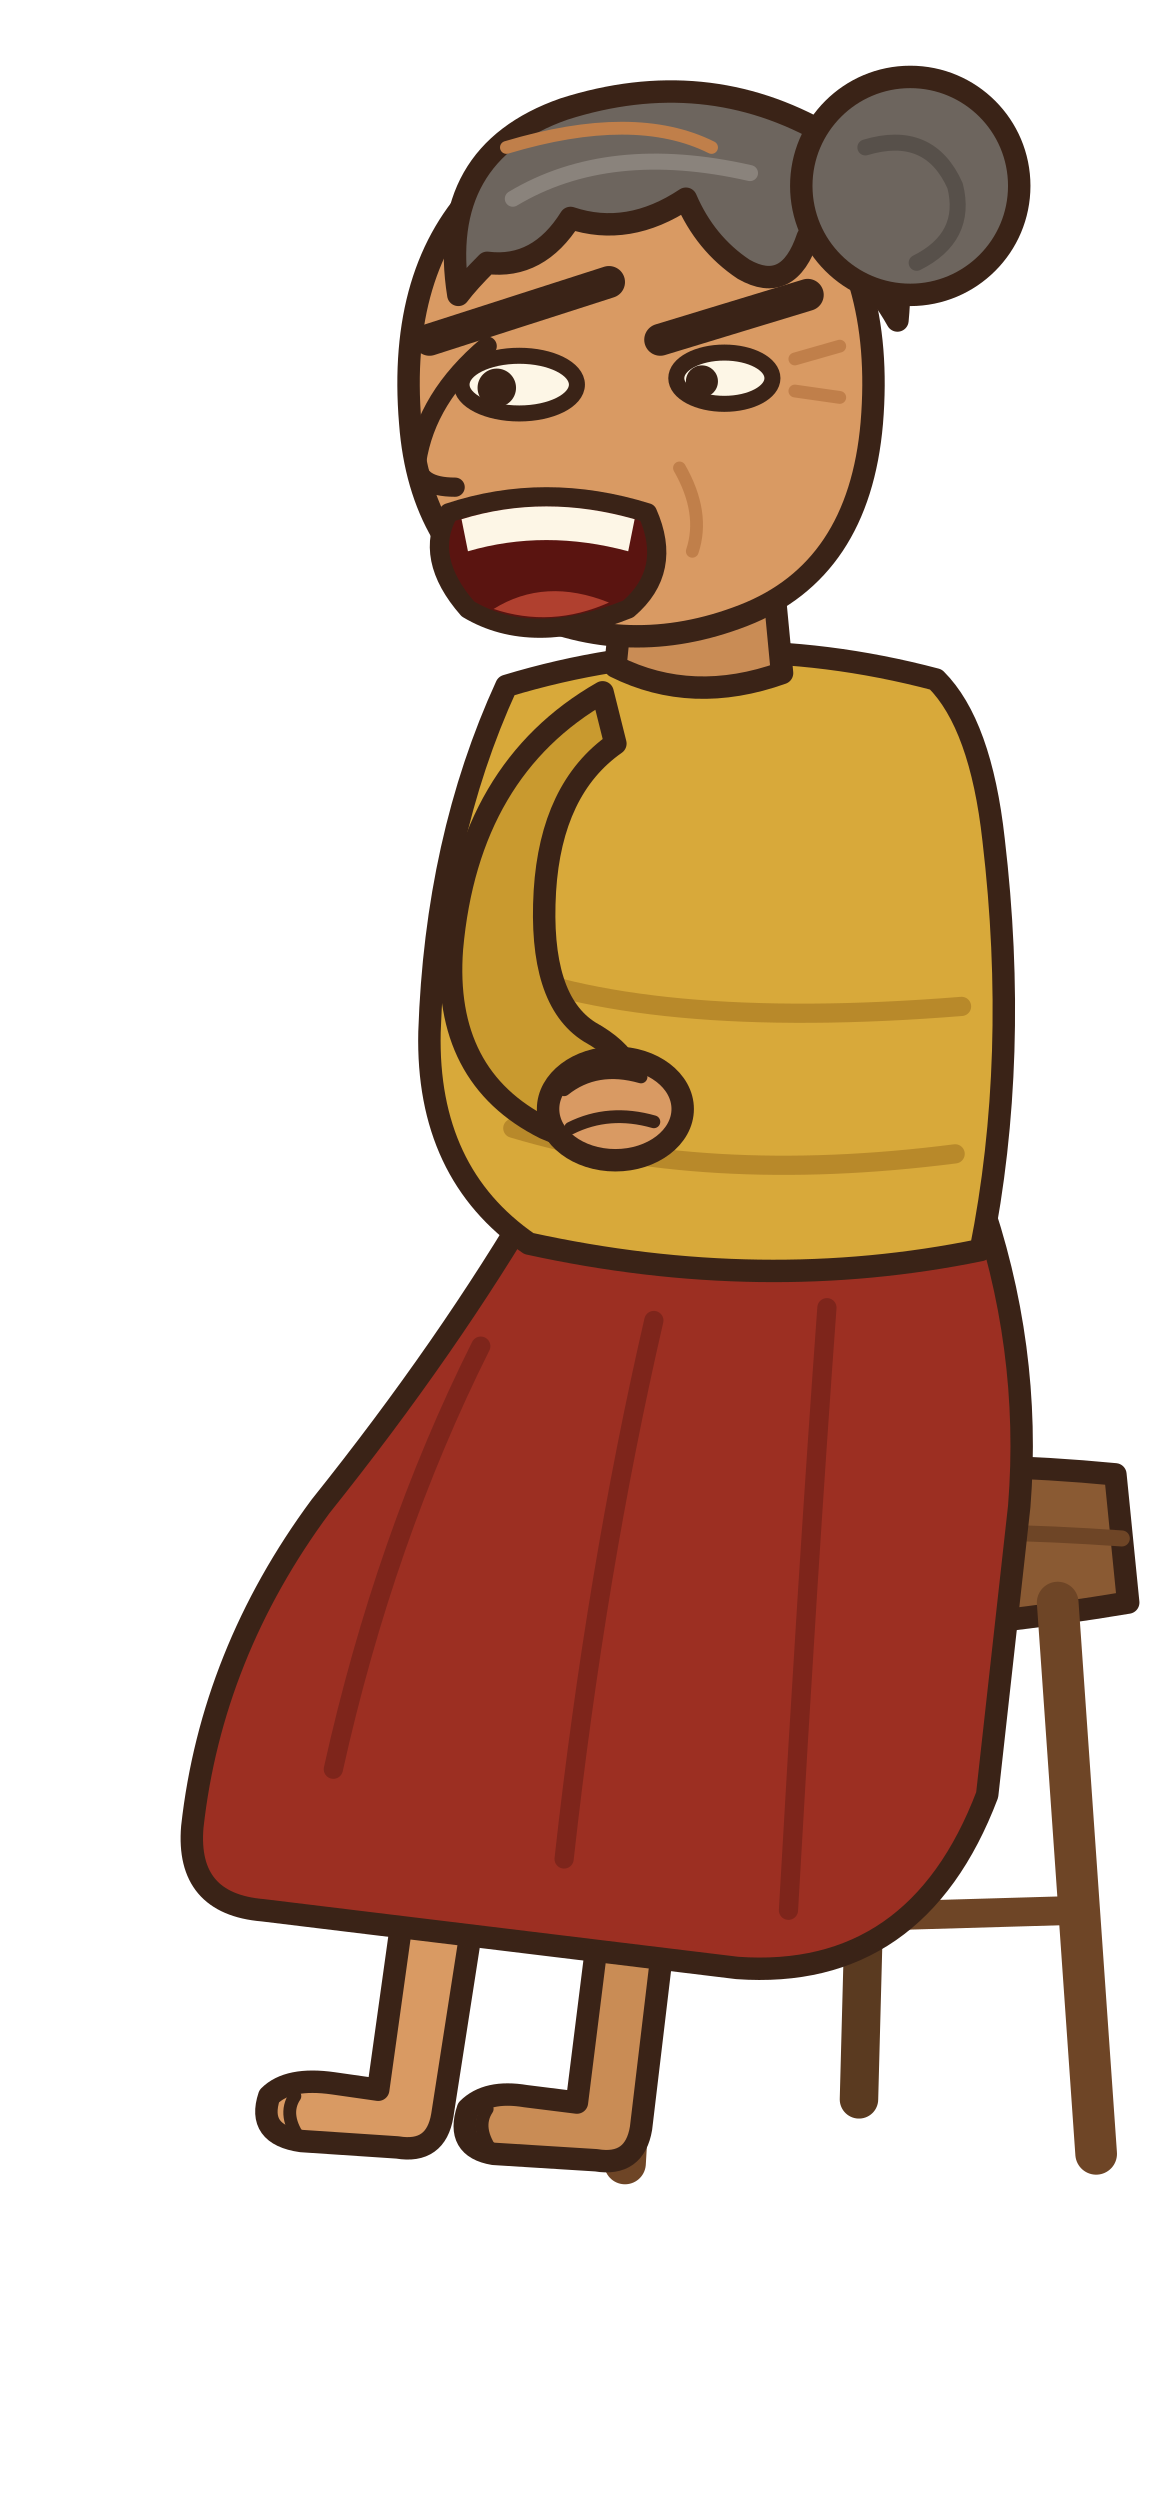
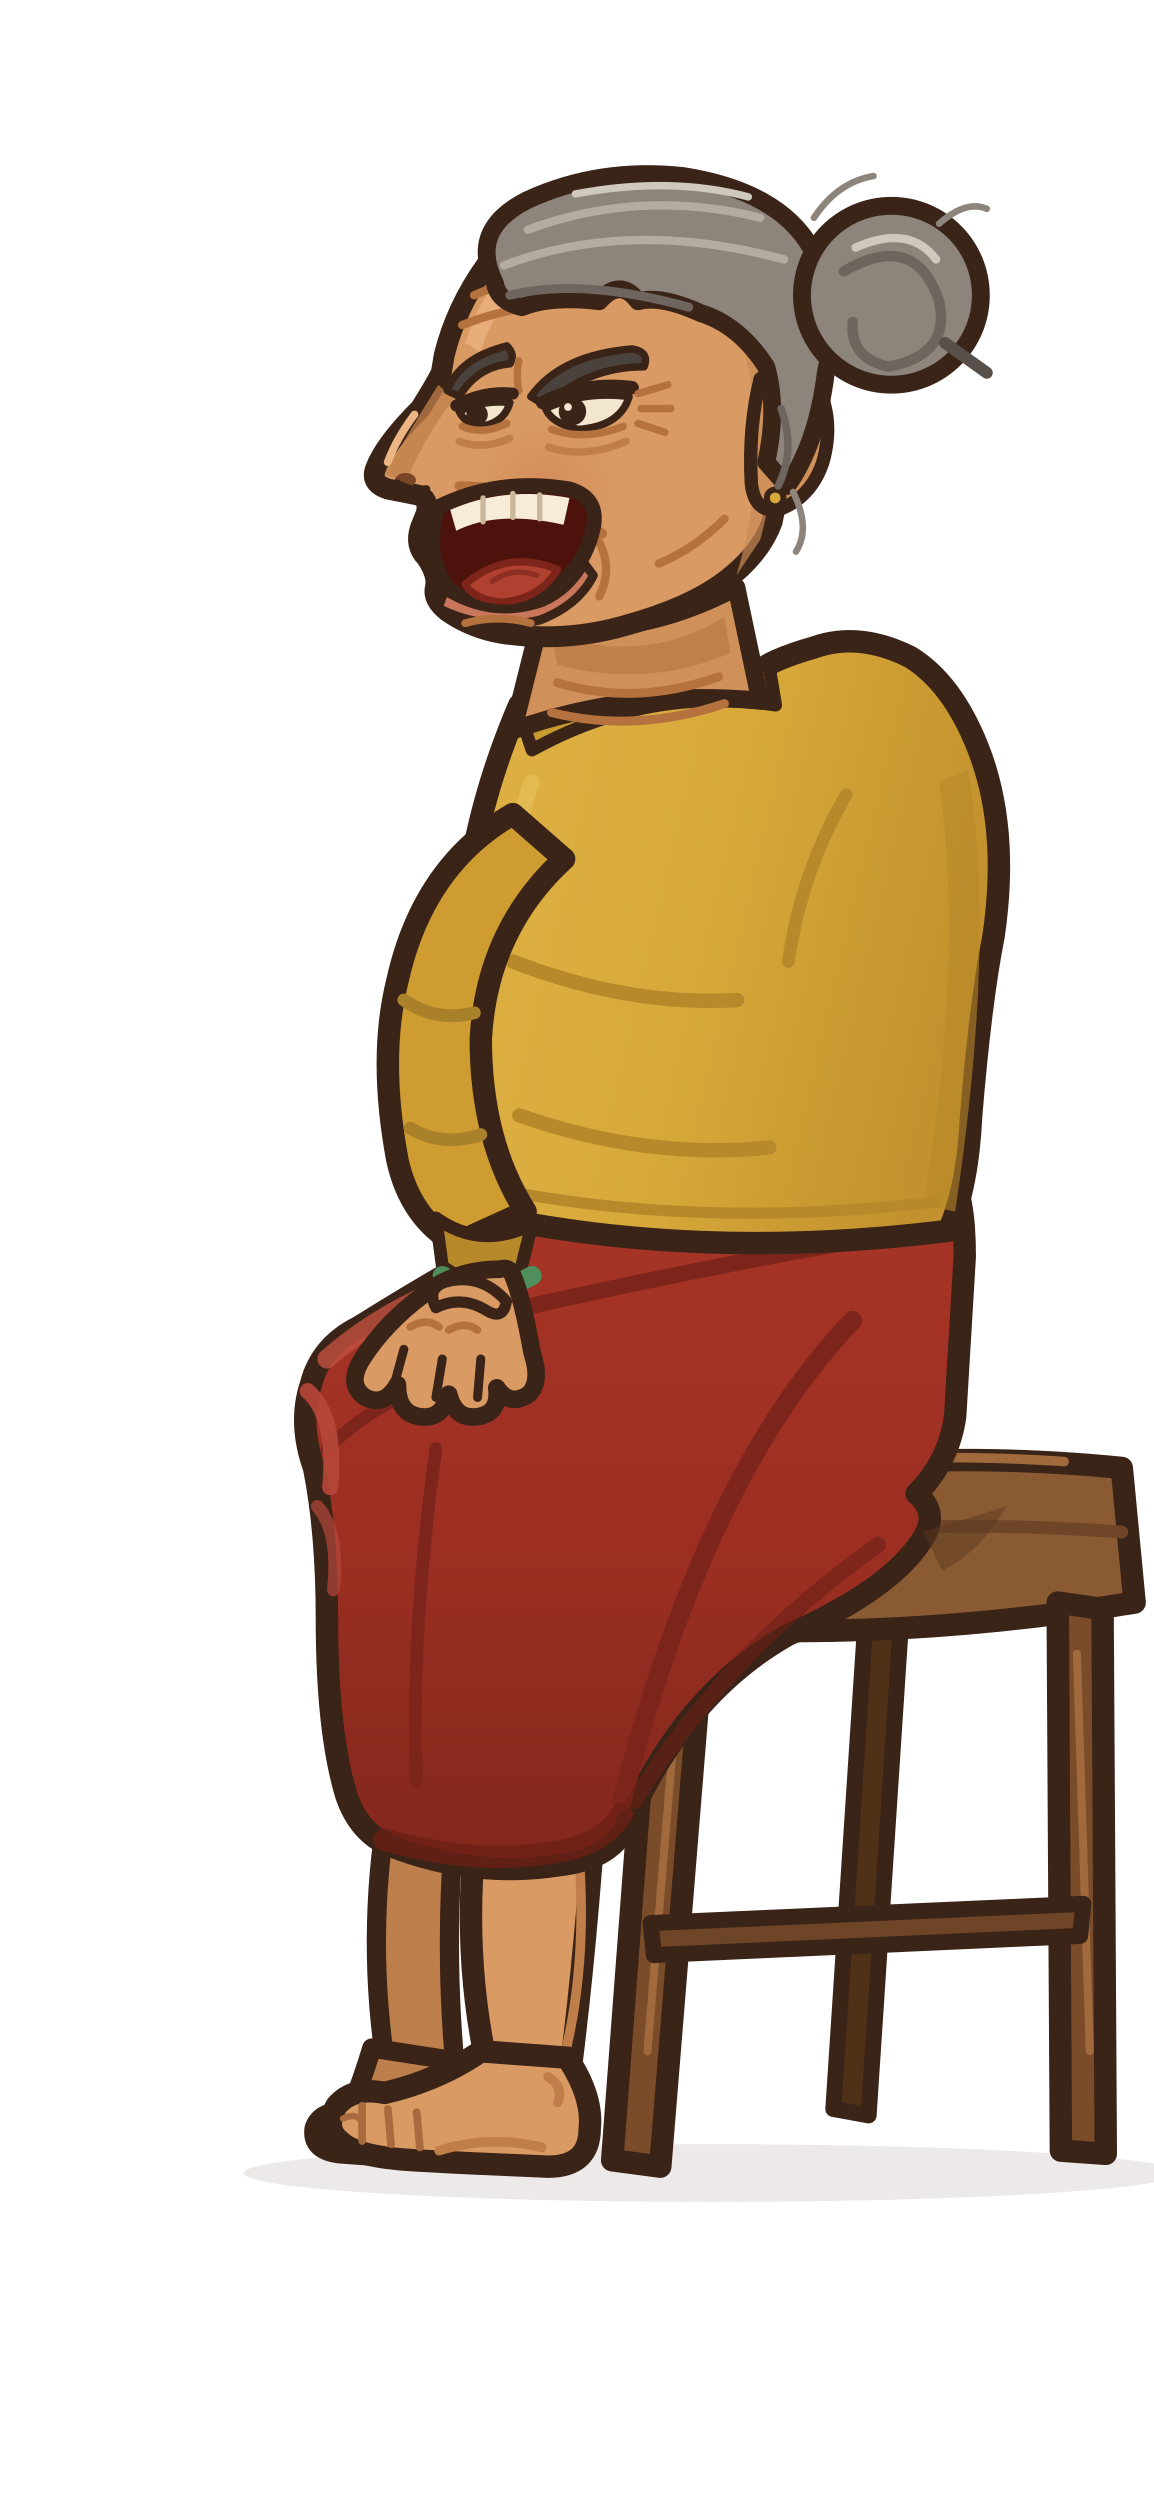
<svg xmlns="http://www.w3.org/2000/svg" viewBox="0 0 360 780" width="360" height="780">
+   <defs>
+     <radialGradient id="gb-blush" cx="0.5" cy="0.5" r="0.5">
+       <stop offset="0" stop-color="#cf7d52" stop-opacity="0.5" />
+       <stop offset="1" stop-color="#cf7d52" stop-opacity="0" />
+     </radialGradient>
+     <linearGradient id="gb-skirt" x1="0" y1="0" x2="0" y2="1">
+       <stop offset="0" stop-color="#a83527" />
+       <stop offset="0.55" stop-color="#9c2f22" />
+       <stop offset="1" stop-color="#82271c" />
+     </linearGradient>
+     <linearGradient id="gb-top" x1="0" y1="0" x2="1" y2="0.25">
+       <stop offset="0" stop-color="#e0b246" />
+       <stop offset="0.55" stop-color="#d8a93a" />
+       <stop offset="1" stop-color="#c3922e" />
+     </linearGradient>
+   </defs>
+   <ellipse cx="222" cy="678" rx="146" ry="9" fill="#3a2317" opacity="0.1" />
  <g stroke="#3a2317" stroke-width="7" stroke-linejoin="round" stroke-linecap="round">
-     <line x1="272" y1="505" x2="268" y2="655" stroke="#5a3a20" stroke-width="12" />
-     <path d="M185 468 Q265 452 348 460 L352 500 Q268 514 192 510 Z" fill="#8a5a33" />
-     <path d="M188 486 Q266 474 350 480" fill="none" stroke="#6e4526" stroke-width="5" />
-     <line x1="205" y1="507" x2="195" y2="675" stroke="#6e4526" stroke-width="13" />
-     <line x1="330" y1="500" x2="342" y2="672" stroke="#6e4526" stroke-width="13" />
-     <line x1="199" y1="600" x2="337" y2="596" stroke="#6e4526" stroke-width="9" />
-     <path d="M152 570 L138 660 Q136 672 124 670 L94 668 Q80 666 84 654 Q90 648 104 650 L118 652 L130 566 Z" fill="#d99a63" />
-     <path d="M210 580 L200 664 Q198 676 186 674 L154 672 Q142 670 146 658 Q152 652 164 654 L180 656 L190 576 Z" fill="#c98c55" />
-     <path d="M94 668 q-6 -8 -2 -14" fill="none" stroke-width="4" />
-     <path d="M154 672 q-6 -8 -2 -14" fill="none" stroke-width="4" />
-     <path d="M168 372 Q140 420 100 470 Q66 516 60 570 Q58 594 82 596 L230 614 Q286 618 308 560 L318 470 Q322 420 305 372 Q240 356 168 372 Z" fill="#9c2f22" />
-     <path d="M150 420 Q120 480 104 552" fill="none" stroke="#7e251b" stroke-width="6" />
-     <path d="M204 412 Q186 490 176 580" fill="none" stroke="#7e251b" stroke-width="6" />
-     <path d="M258 408 Q252 490 246 596" fill="none" stroke="#7e251b" stroke-width="6" />
-     <path d="M158 214 Q136 262 134 322 Q133 366 165 388 Q238 404 306 390 Q318 330 310 262 Q306 226 292 212 Q224 194 158 214 Z" fill="#d8a93a" />
-     <path d="M150 300 Q200 322 300 314" fill="none" stroke="#b8892a" stroke-width="6" />
-     <path d="M160 352 Q220 370 298 360" fill="none" stroke="#b8892a" stroke-width="6" />
-     <path d="M188 216 Q146 240 141 296 Q138 336 170 352 Q188 360 196 346 Q202 332 184 322 Q168 312 170 278 Q172 246 192 232 Z" fill="#c99a2f" />
-     <ellipse cx="192" cy="346" rx="21" ry="16" fill="#d99a63" />
-     <path d="M176 340 q10 -8 24 -4" fill="none" stroke-width="4" />
-     <path d="M178 352 q12 -6 26 -2" fill="none" stroke-width="4" />
-     <path d="M196 168 L192 208 Q216 220 244 210 L240 168 Z" fill="#c98c55" />
-     <path d="M150 58 Q124 84 128 132 Q131 172 162 190 Q196 206 232 192 Q268 178 272 132 Q276 84 250 56 Q200 36 150 58 Z" fill="#d99a63" />
-     <path d="M143 92 Q136 48 176 34 Q220 20 258 42 Q284 58 280 100 Q270 82 252 74 Q246 92 232 84 Q220 76 214 62 Q196 74 178 68 Q168 84 152 82 Q146 88 143 92 Z" fill="#6d655e" />
-     <circle cx="284" cy="58" r="34" fill="#6d655e" />
-     <path d="M270 46 q20 -6 28 12 q4 16 -12 24" fill="none" stroke="#57504a" stroke-width="5" />
-     <path d="M160 62 q30 -18 74 -8" fill="none" stroke="#8a837c" stroke-width="5" />
-     <path d="M190 88 L134 106" stroke-width="10" />
-     <path d="M252 92 L206 106" stroke-width="10" />
-     <ellipse cx="162" cy="120" rx="18" ry="9" fill="#fdf6e6" stroke-width="5" />
-     <circle cx="155" cy="121" r="6" fill="#3a2317" stroke="none" />
-     <ellipse cx="226" cy="118" rx="15" ry="8" fill="#fdf6e6" stroke-width="5" />
-     <circle cx="219" cy="119" r="5" fill="#3a2317" stroke="none" />
-     <path d="M152 108 Q133 124 130 144 Q130 152 142 152" fill="none" stroke-width="6" />
-     <path d="M140 160 Q170 150 202 160 Q210 178 196 190 Q166 202 146 190 Q132 174 140 160 Z" fill="#5a1410" stroke-width="6" />
-     <path d="M144 162 Q170 154 198 162 L196 172 Q170 165 146 172 Z" fill="#fdf6e6" stroke="none" />
-     <path d="M154 190 Q170 180 190 188 Q172 196 154 190 Z" fill="#b0402f" stroke="none" />
-     <path d="M158 46 q40 -12 64 0" fill="none" stroke="#c07f4a" stroke-width="4" />
-     <path d="M212 146 q8 14 4 26" fill="none" stroke="#c07f4a" stroke-width="4" />
-     <path d="M248 112 l14 -4 M248 122 l14 2" fill="none" stroke="#c07f4a" stroke-width="4" />
+     <path d="M270 506 L281 508 L271 660 L260 658 Z" fill="#4f3118" stroke-width="5" />
+     <path d="M192 468 Q270 450 350 458 L354 500 Q268 514 190 506 Z" fill="#8a5a33" />
+     <path d="M196 486 Q270 472 350 478" fill="none" stroke="#6e4526" stroke-width="4" />
+     <path d="M214 461 Q272 452 332 456" fill="none" stroke="#a06a3d" stroke-width="3" />
+     <path d="M204 502 L220 504 L206 676 L191 674 Z" fill="#7a4c29" />
+     <path d="M330 500 L344 502 L345 672 L331 671 Z" fill="#7a4c29" />
+     <path d="M212 520 L202 640" fill="none" stroke="#a06a3d" stroke-width="2.5" />
+     <path d="M336 516 L340 640" fill="none" stroke="#a06a3d" stroke-width="2.5" />
+     <path d="M203 600 L338 594 L337 604 L204 610 Z" fill="#6e4526" stroke-width="5" />
+     <path d="M122 558 Q114 600 120 642 L142 645 Q138 602 143 558 Z" fill="#bd7f4b" stroke-width="6" />
+     <path d="M116 639 L142 643 Q147 658 145 667 Q143 674 133 674 L106 672 Q97 671 98 664 Q100 658 109 659 Q113 649 116 639 Z" fill="#bd7f4b" stroke-width="6" />
+     <path d="M110 663 L110 670 M118 664 L118 671" fill="none" stroke="#a96a3d" stroke-width="2.2" />
+     <path d="M150 560 Q143 604 152 645 L178 646 Q183 606 186 560 Z" fill="#d99a63" />
+     <path d="M180 572 Q184 610 176 642" fill="none" stroke="#c07f4a" stroke-width="3" />
+     <path d="M150 640 L177 642 Q185 654 184 664 Q184 676 171 676 Q146 675 129 674 Q111 673 106 668 Q101 664 105 657 Q110 651 120 653 Q137 649 150 640 Z" fill="#d99a63" />
+     <path d="M171 648 q5 3 3 8" fill="none" stroke="#c07f4a" stroke-width="3" />
+     <path d="M113 657 L113 668 M121 658 L122 669 M130 659 L131 670" fill="none" stroke="#a96a3d" stroke-width="2.4" />
+     <path d="M107 661 q4 -2 6 1" fill="none" stroke="#a96a3d" stroke-width="2" />
+     <path d="M137 671 Q153 666 169 670" fill="none" stroke="#c07f4a" stroke-width="3" />
+     <path d="M118 558 L186 560 L183 580 Q150 576 121 578 Z" fill="#a96a3d" opacity="0.45" stroke="none" />
+     <path d="M148 370              Q146 386 142 396              Q128 404 112 414 Q100 420 97 432              Q93 444 98 458              Q102 478 102 505 Q102 540 108 560 Q112 572 122 576              Q148 586 174 582 Q192 580 196 568              Q214 528 246 510 Q278 496 288 480              Q293 472 286 466 Q296 456 298 442 L301 392 Q301 372 296 366              Q230 352 148 370 Z" fill="url(#gb-skirt)" />
+     <path d="M262 388 Q195 400 120 418" fill="none" stroke="#7e251b" stroke-width="5" />
+     <path d="M266 412 Q220 460 194 562" fill="none" stroke="#7e251b" stroke-width="6" />
+     <path d="M128 434 Q112 442 102 452" fill="none" stroke="#7e251b" stroke-width="4" />
+     <path d="M136 452 Q128 510 130 556" fill="none" stroke="#7e251b" stroke-width="4" />
+     <path d="M198 562 Q226 516 274 482" fill="none" stroke="#6c1f15" stroke-width="5" opacity="0.6" />
+     <path d="M96 434 Q105 442 103 464" fill="none" stroke="#b6473a" stroke-width="5" opacity="0.9" />
+     <path d="M99 470 Q106 478 104 496" fill="none" stroke="#b6473a" stroke-width="4" opacity="0.7" />
+     <path d="M138 402 Q118 410 102 424" fill="none" stroke="#c0503f" stroke-width="6" opacity="0.8" />
+     <path d="M120 574 Q148 582 172 578 Q188 576 194 566" fill="none" stroke="#6c1f15" stroke-width="7" opacity="0.75" />
+     <path d="M288 478 L314 470 Q306 484 294 490 Z" fill="#5a3a20" opacity="0.5" stroke="none" />
+     <path d="M162 220 Q150 248 146 276 Q136 316 136 348 Q135 368 146 378              Q216 394 296 384 Q302 370 303 348 Q306 312 310 292              Q315 258 305 233 Q297 213 284 205 Q268 197 254 202              Q240 206 236 210 Q198 202 162 220 Z" fill="url(#gb-top)" />
+     <path d="M302 240 Q311 292 298 378 L288 376 Q301 300 293 244 Z" fill="#b8892a" opacity="0.6" stroke="none" />
+     <path d="M160 300 Q196 314 230 312" fill="none" stroke="#b8892a" stroke-width="4.5" />
+     <path d="M162 348 Q202 362 240 358" fill="none" stroke="#b8892a" stroke-width="4.5" />
+     <path d="M264 248 Q250 272 246 300" fill="none" stroke="#b8892a" stroke-width="4" />
+     <path d="M150 370 Q216 384 292 375" fill="none" stroke="#b8892a" stroke-width="3.5" />
+     <path d="M166 244 Q152 284 144 330" fill="none" stroke="#e8c260" stroke-width="5" opacity="0.55" />
+     <path d="M162 222 Q198 202 240 208 L242 220 Q202 214 166 234 Z" fill="#c99a2f" stroke-width="4" />
+     <path d="M160 254 Q132 270 124 306 Q118 330 124 362 Q128 380 142 388 L164 378              Q150 356 150 324 Q152 290 176 268 Z" fill="#cf9c31" />
+     <path d="M126 312 Q136 319 148 316" fill="none" stroke="#a9812a" stroke-width="4" />
+     <path d="M128 352 Q138 358 150 354" fill="none" stroke="#a9812a" stroke-width="4" />
+     <path d="M136 380 Q150 390 166 382 L162 398 Q148 403 138 395 Z" fill="#b8892a" stroke-width="4" />
+     <path d="M138 398 Q152 406 166 398" fill="none" stroke="#4e8f5b" stroke-width="6" />
+     <path d="M144 401 Q152 404 159 400" fill="none" stroke="#79b98a" stroke-width="2" />
+     <path d="M156 396 Q142 396 132 404 Q120 413 113 424 Q108 432 114 436 Q120 439 124 432              Q124 441 131 442 Q138 443 140 435 Q142 443 149 442 Q156 441 155 433              Q159 439 165 435 Q169 431 166 422 Q163 405 160 398 Q159 395 156 396 Z" fill="#d99a63" stroke-width="5.5" />
+     <path d="M126 421 L123 432 M138 424 L136 436 M150 424 L149 436" fill="none" stroke-width="2.8" />
+     <path d="M158 406 Q150 397 139 400 Q133 402 136 408 Q144 404 152 409 Q157 412 158 406 Z" fill="#d99a63" stroke-width="3.5" />
+     <path d="M128 414 q5 -3 9 0 M140 415 q5 -3 9 0" fill="none" stroke="#b5723f" stroke-width="2.4" />
+     <g transform="translate(14 14) scale(0.93)">
+       <path d="M166 194 L157 230 Q196 216 240 220 L232 182 Q198 200 166 194 Z" fill="#cf9159" stroke-width="6" />
+       <path d="M170 198 Q202 208 228 192 L230 204 Q202 216 172 208 Z" fill="#b5723f" opacity="0.55" stroke="none" />
+       <path d="M172 214 Q198 222 226 212" fill="none" stroke="#b5723f" stroke-width="3" />
+       <path d="M170 224 Q198 231 228 221" fill="none" stroke="#b5723f" stroke-width="3" />
+       <path d="M186 54 Q158 58 148 74 Q138 88 134 104 L133 110 Q131 114 126 122              Q114 134 111 142 Q109 147 115 149 L125 151 Q129 152 128 157 L126 162              Q124 168 128 172 Q132 178 131 182 Q130 186 135 190 Q145 197 158 198              Q176 200 194 195 Q216 189 228 180 Q240 171 244 160 L246 150              Q258 128 260 104 Q258 74 232 60 Q212 50 186 54 Z" fill="#d99a63" />
+       <path d="M238 96 Q250 130 240 166 L232 178 Q244 138 234 100 Z" fill="#c98c55" opacity="0.7" stroke="none" />
+       <path d="M158 70 Q146 84 141 100 L146 103 Q152 86 164 74 Z" fill="#ecb684" opacity="0.7" stroke="none" />
+       <circle cx="168" cy="150" r="24" fill="url(#gb-blush)" stroke="none" />
+       <path d="M132 114 Q122 130 114 144 L121 147 Q127 132 137 119 Z" fill="#c07f4a" opacity="0.75" stroke="none" />
+       <ellipse cx="121" cy="146" rx="3.5" ry="2.4" fill="#7a4526" stroke="none" />
+       <path d="M118 147 Q123 150 128 149" fill="none" stroke-width="2.6" />
+       <path d="M124 124 Q118 132 115 140" fill="none" stroke="#ecb684" stroke-width="2.6" />
+       <path d="M139 148 Q166 148 187 164" fill="none" stroke="#b5723f" stroke-width="3.2" />
+       <path d="M185 165 Q191 175 186 185" fill="none" stroke="#b5723f" stroke-width="2.8" />
+       <path d="M206 174 Q218 169 228 159" fill="none" stroke="#b5723f" stroke-width="2.8" />
+       <path d="M135 116 Q139 105 155 101 Q158 104 156 107 Q145 108 139 118 Z" fill="#4a423c" stroke-width="2.5" />
+       <path d="M163 118 Q173 104 197 102 Q203 103 201 108 Q182 108 168 121 Z" fill="#4a423c" stroke-width="2.5" />
+       <path d="M159 106 Q158 111 159 116" fill="none" stroke="#b5723f" stroke-width="2.5" />
+       <path d="M138 121 Q147 116 157 117" fill="none" stroke-width="4" />
+       <path d="M139 123 Q147 119 156 120 Q154 127 146 128 Q141 127 139 123 Z" fill="#f3e6cf" stroke-width="2.5" />
+       <circle cx="145" cy="124" r="3.6" fill="#3a2317" stroke="none" />
+       <path d="M140 128 Q147 131 155 127" fill="none" stroke="#b5723f" stroke-width="2.5" />
+       <path d="M139 133 Q147 136 156 132" fill="none" stroke="#c07f4a" stroke-width="2.5" />
+       <path d="M167 120 Q181 113 197 115" fill="none" stroke-width="4.5" />
+       <path d="M168 122 Q181 116 196 118 Q193 128 179 129 Q170 127 168 122 Z" fill="#f3e6cf" stroke-width="2.5" />
+       <circle cx="177" cy="123" r="4.6" fill="#3a2317" stroke="none" />
+       <circle cx="175.5" cy="121.5" r="1.3" fill="#f3e6cf" stroke="none" />
+       <path d="M170 129 Q181 133 194 128" fill="none" stroke="#b5723f" stroke-width="2.5" />
+       <path d="M169 135 Q181 139 195 133" fill="none" stroke="#c07f4a" stroke-width="2.5" />
+       <path d="M199 117 L209 114 M200 122 L210 122 M199 127 L208 130" fill="none" stroke="#b5723f" stroke-width="2.5" />
+       <g transform="translate(0 -6)">
+         <path d="M132 161 Q152 151 176 155 Q186 158 184 168 Q180 186 163 192 Q144 197 135 188 Q127 176 132 161 Z" fill="#4d120c" stroke-width="5" />
+         <path d="M136 162 Q154 154 176 158 L174 167 Q152 162 138 169 Z" fill="#f6ecd8" stroke="none" />
+         <path d="M147 158 L147 166 M157 156.5 L157 164.5 M166 157 L166 165" fill="none" stroke="#cbb89a" stroke-width="1.8" />
+         <path d="M141 187 Q155 175 172 182 Q166 192 153 193 Q144 192 141 187 Z" fill="#b0402f" stroke="#7e251b" stroke-width="2.5" />
+         <path d="M150 186 Q157 181 165 184" fill="none" stroke="#8c2f22" stroke-width="1.8" />
+         <path d="M134 189 Q150 199 167 193 Q176 189 181 180 L184 184 Q179 194 166 199 Q148 203 132 195 Z" fill="#c9765a" stroke-width="3" />
+         <path d="M141 200 Q152 197 163 200" fill="none" stroke="#b5723f" stroke-width="2.6" />
+       </g>
+       <path d="M144 84 Q162 76 186 76" fill="none" stroke="#b5723f" stroke-width="2.8" />
+       <path d="M140 94 Q160 86 184 87" fill="none" stroke="#b5723f" stroke-width="2.8" />
+       <path d="M240 112 Q252 104 259 114 Q265 126 261 140 Q257 152 246 156 Q238 157 237 147 Q236 128 240 112 Z" fill="#cf9159" stroke-width="4.5" />
+       <path d="M245 121 Q252 118 255 126 Q257 135 251 141" fill="none" stroke="#b5723f" stroke-width="3" />
+       <circle cx="245" cy="152" r="2.8" fill="#d8a93a" stroke-width="2" />
+       <path d="M151 80 Q142 62 162 52 Q186 41 214 44 Q246 49 257 68 Q267 88 262 110              Q259 134 249 148 L242 140 Q246 122 242 108 Q233 94 220 90              Q207 84 199 86 Q193 78 186 86 Q170 84 160 88 Q152 86 151 80 Z" fill="#8d857c" stroke-width="6" />
+       <path d="M156 84 Q180 78 216 88" fill="none" stroke="#6d655e" stroke-width="3" />
+       <path d="M162 62 Q200 48 240 58" fill="none" stroke="#b5aca1" stroke-width="2.8" />
+       <path d="M154 74 Q196 58 248 72" fill="none" stroke="#b5aca1" stroke-width="2.8" />
+       <path d="M178 50 Q210 44 236 51" fill="none" stroke="#cfc8bd" stroke-width="2.5" />
+       <path d="M247 122 Q252 136 246 148" fill="none" stroke="#6d655e" stroke-width="2.5" />
+       <circle cx="284" cy="84" r="30" fill="#8d857c" stroke-width="6" />
+       <path d="M268 76 Q292 62 300 86 Q304 104 283 108 Q270 105 271 93" fill="none" stroke="#6d655e" stroke-width="3.5" />
+       <path d="M272 68 Q290 60 299 72" fill="none" stroke="#cfc8bd" stroke-width="2.8" />
+       <path d="M302 100 L316 110" fill="none" stroke="#57504a" stroke-width="4" />
+       <path d="M258 58 Q266 46 278 44" fill="none" stroke="#8d857c" stroke-width="2.2" />
+       <path d="M300 60 Q309 52 316 55" fill="none" stroke="#8d857c" stroke-width="2.2" />
+       <path d="M251 150 Q257 162 252 170" fill="none" stroke="#8d857c" stroke-width="2.2" />
+     </g>
  </g>
</svg>
